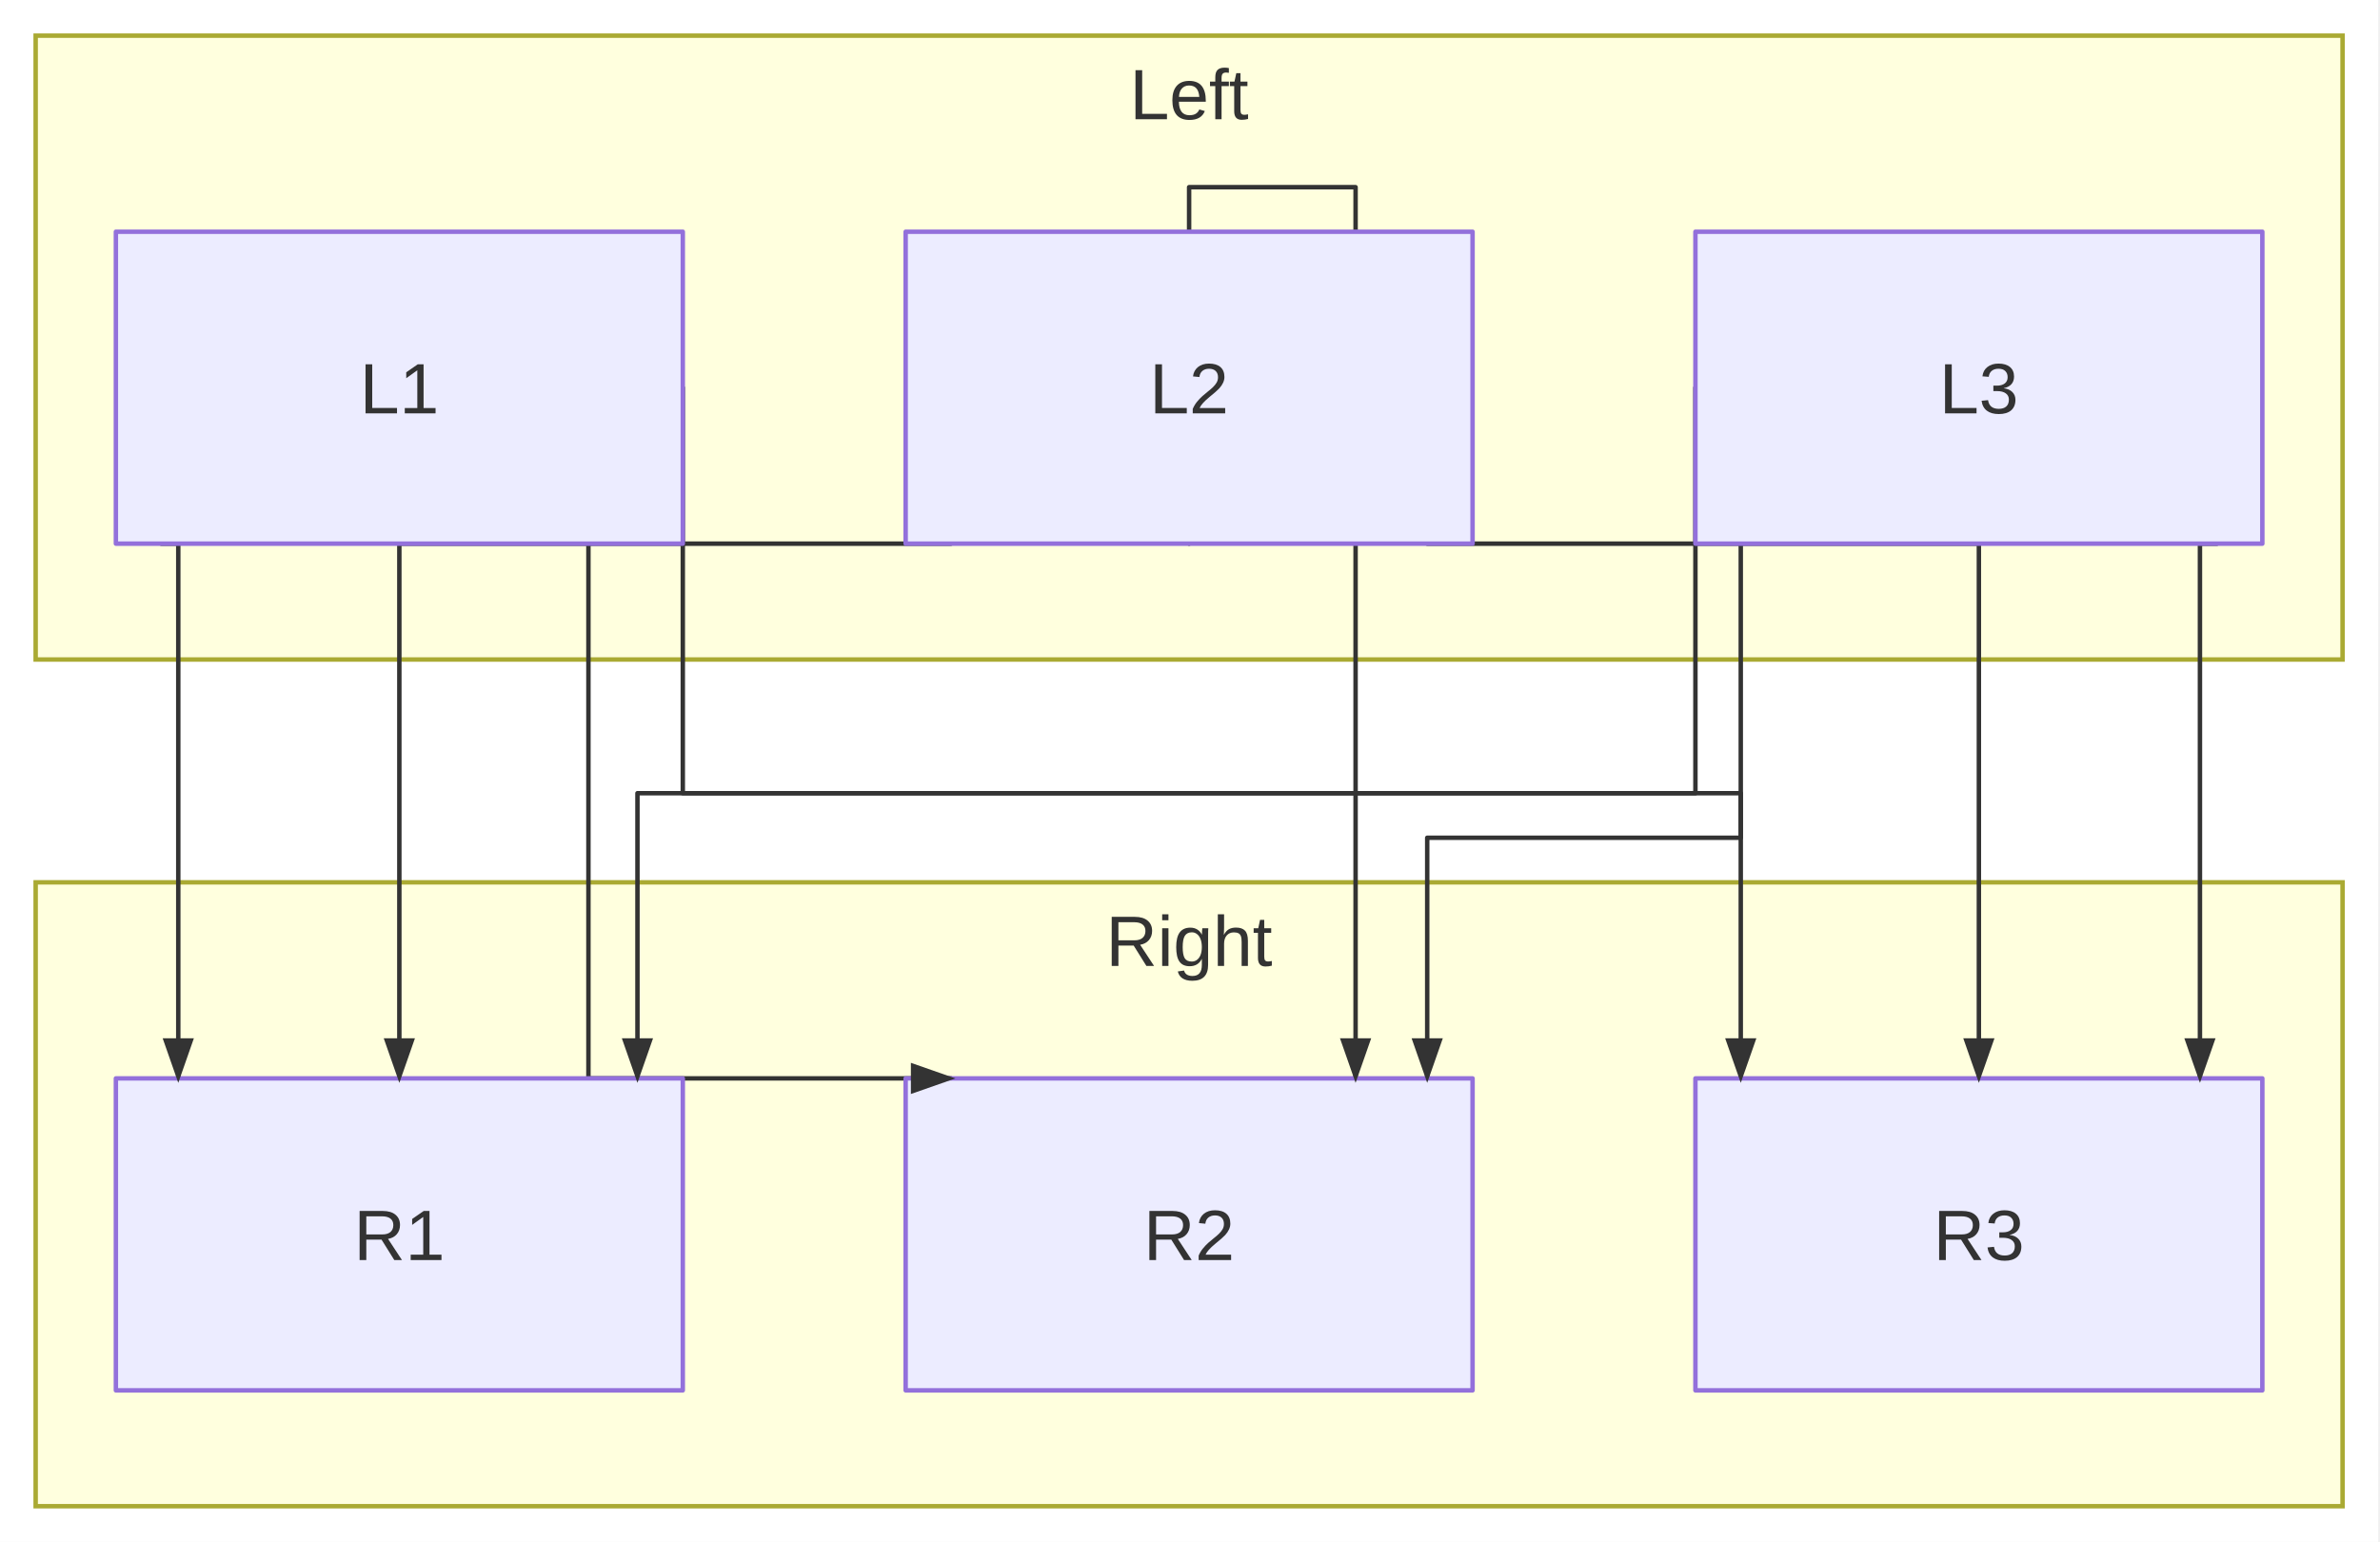
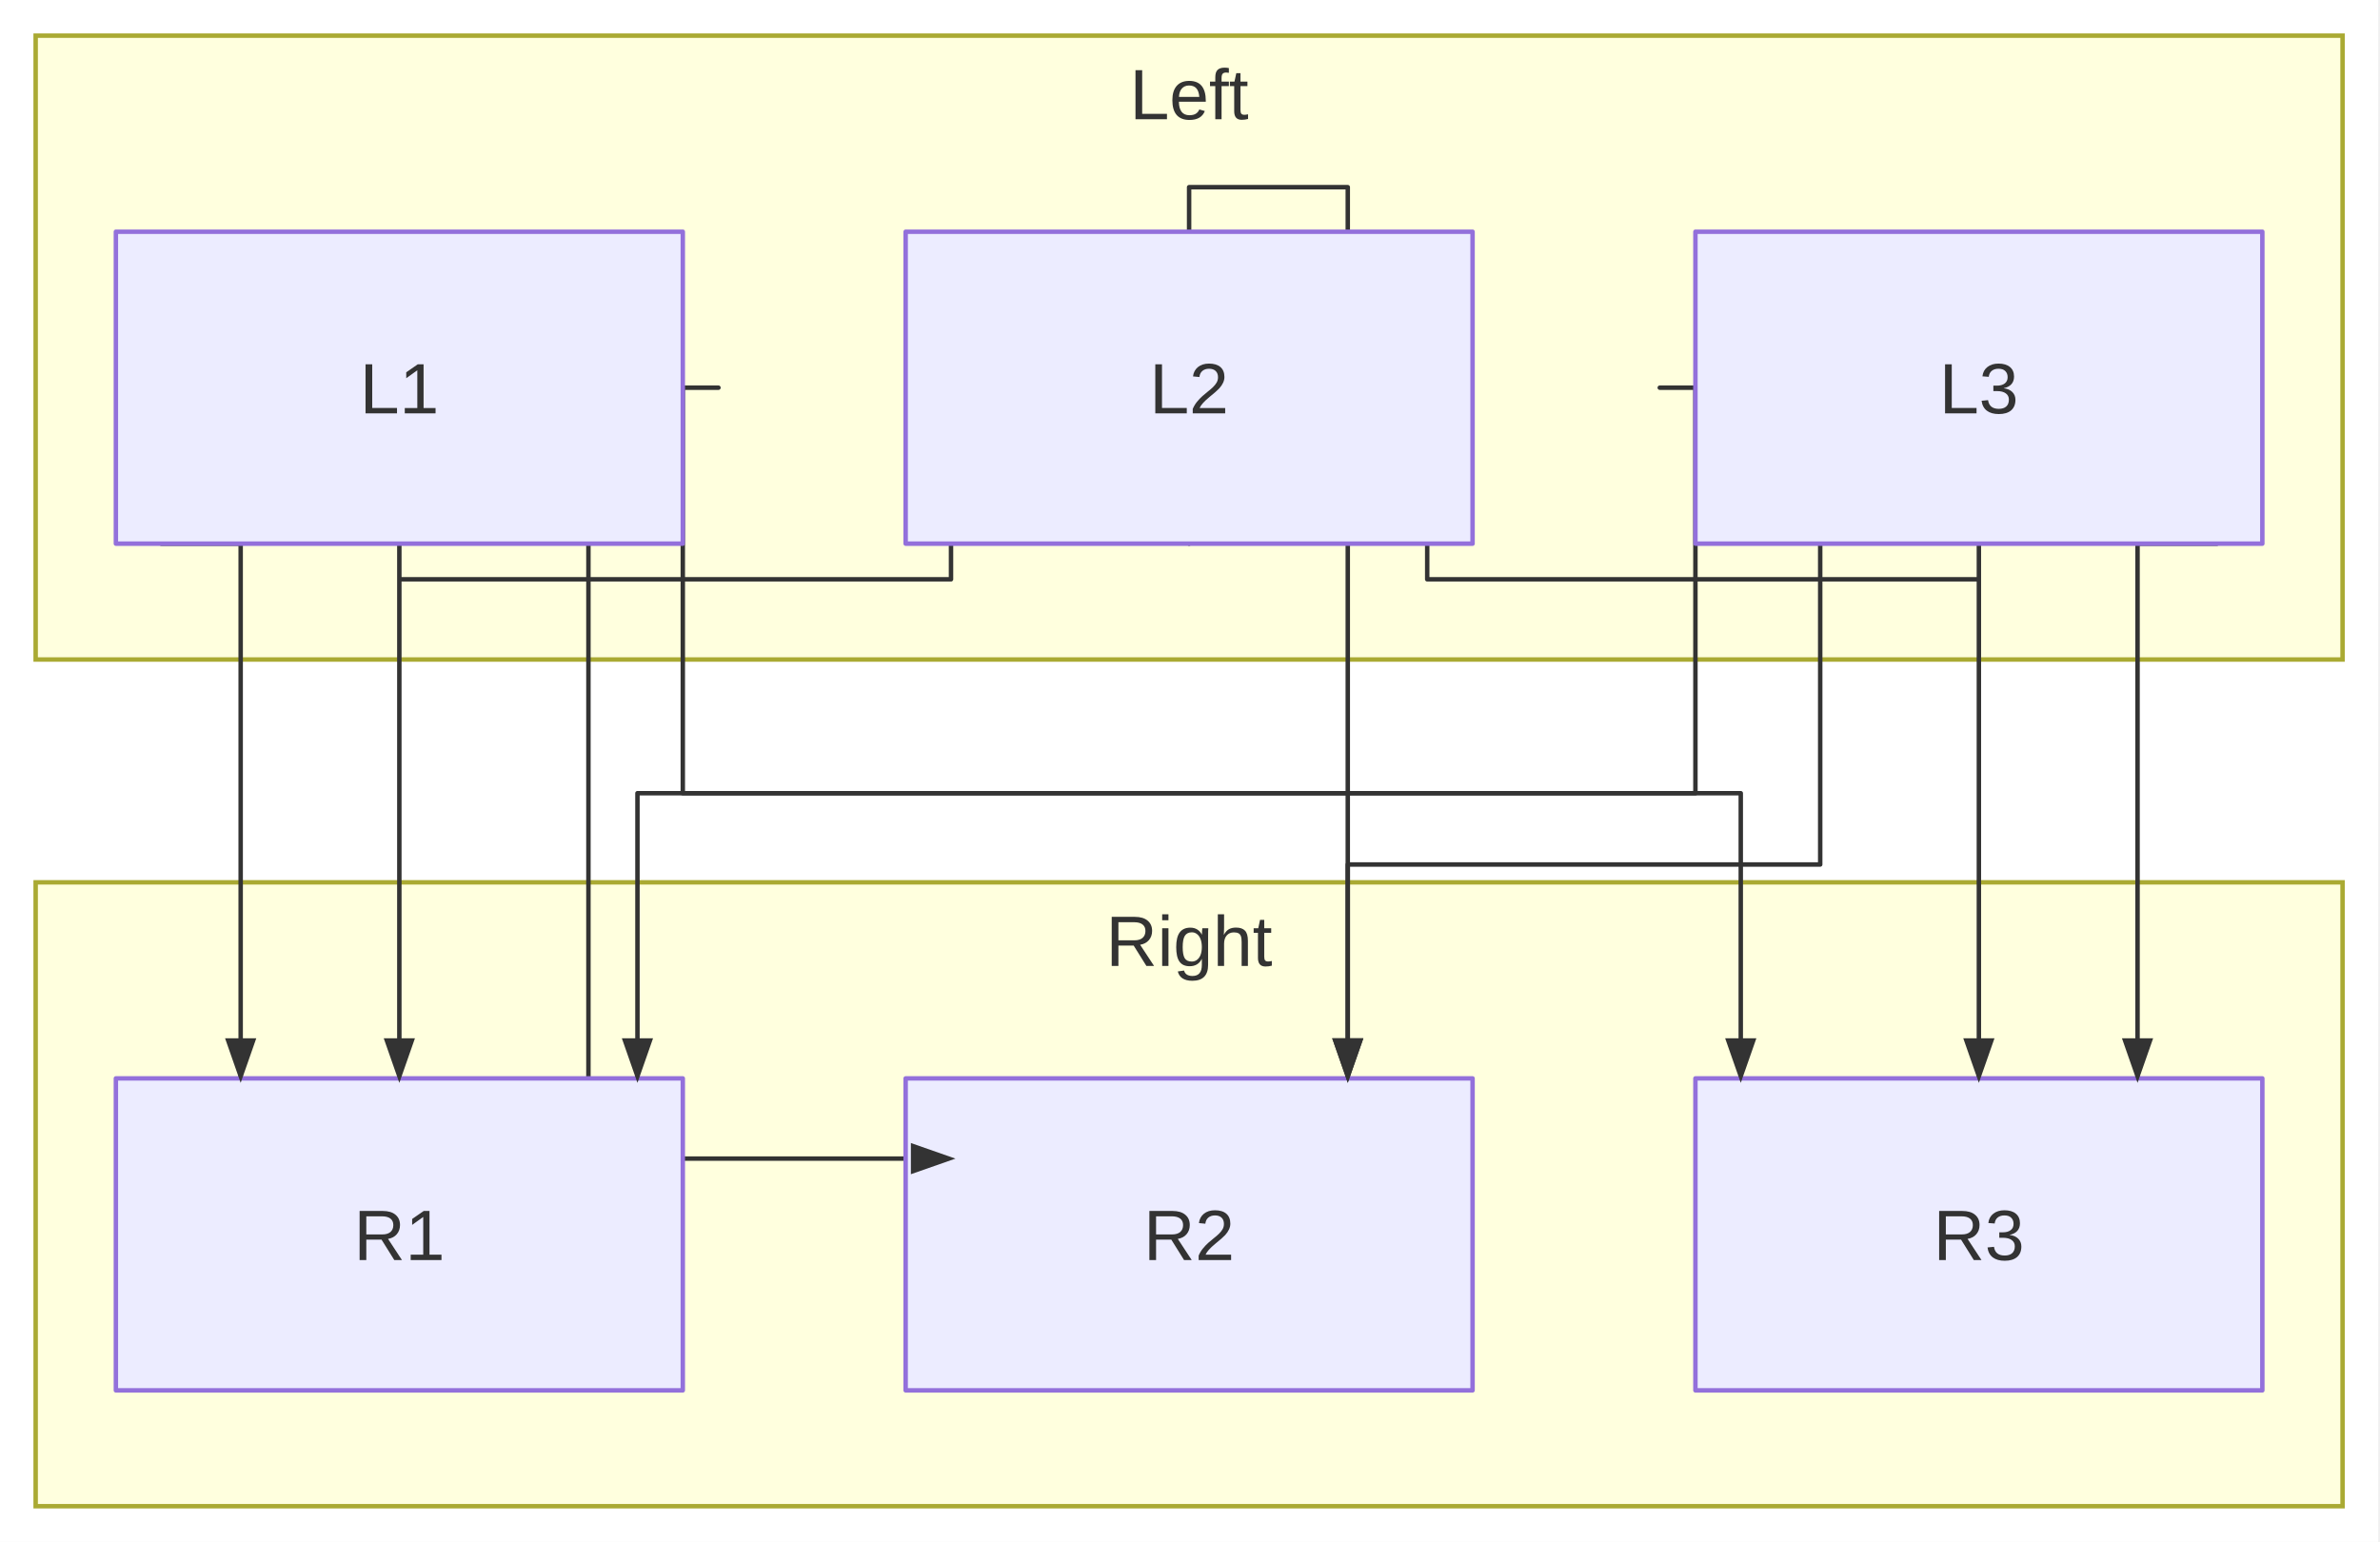
<svg xmlns="http://www.w3.org/2000/svg" width="534" height="346" viewBox="0 0 534 346">
  <rect x="0" y="0" width="533.6" height="346" fill="white" />
  <rect x="8" y="198" width="517.6" height="140" fill="#ffffde" stroke="#aaaa33" stroke-width="1" />
  <text x="266.8" y="216.76" text-anchor="middle" fill="#333" font-family="&quot;trebuchet ms&quot;, verdana, arial, sans-serif" font-size="16px">Right</text>
  <rect x="8" y="8" width="517.6" height="140" fill="#ffffde" stroke="#aaaa33" stroke-width="1" />
  <text x="266.8" y="26.76" text-anchor="middle" fill="#333" font-family="&quot;trebuchet ms&quot;, verdana, arial, sans-serif" font-size="16px">Left</text>
-   <path d="M36.176,122L40,122L40,242" fill="none" stroke="#333333" stroke-width="1" stroke-linejoin="round" stroke-linecap="round" data-edge-source="L1" data-edge-target="R1" />
-   <path d="M132.024,122L132.024,242L213.376,242" fill="none" stroke="#333333" stroke-width="1" stroke-linejoin="round" stroke-linecap="round" data-edge-source="L1" data-edge-target="R2" />
-   <path d="M153.2,87L153.2,178L390.576,178L390.576,242L390.576,242" fill="none" stroke="#333333" stroke-width="1" stroke-linejoin="round" stroke-linecap="round" data-edge-source="L1" data-edge-target="R3" />
-   <path d="M213.376,122L89.6,122L89.6,242L89.6,242" fill="none" stroke="#333333" stroke-width="1" stroke-linejoin="round" stroke-linecap="round" data-edge-source="L2" data-edge-target="R1" />
-   <path d="M266.8,122L266.8,42L304.153,42L304.153,242" fill="none" stroke="#333333" stroke-width="1" stroke-linejoin="round" stroke-linecap="round" data-edge-source="L2" data-edge-target="R2" />
-   <path d="M320.224,122L444,122L444,242L444,242" fill="none" stroke="#333333" stroke-width="1" stroke-linejoin="round" stroke-linecap="round" data-edge-source="L2" data-edge-target="R3" />
-   <path d="M380.4,87L380.4,178L143.024,178L143.024,242L143.024,242" fill="none" stroke="#333333" stroke-width="1" stroke-linejoin="round" stroke-linecap="round" data-edge-source="L3" data-edge-target="R1" />
-   <path d="M390.576,122L390.576,188L320.224,188L320.224,242L320.224,242" fill="none" stroke="#333333" stroke-width="1" stroke-linejoin="round" stroke-linecap="round" data-edge-source="L3" data-edge-target="R2" />
-   <path d="M497.424,122L493.6,122L493.6,242" fill="none" stroke="#333333" stroke-width="1" stroke-linejoin="round" stroke-linecap="round" data-edge-source="L3" data-edge-target="R3" />
+   <path d="M36.176,122L54,122L54,242" fill="none" stroke="#333333" stroke-width="1" stroke-linejoin="round" stroke-linecap="round" data-edge-source="L1" data-edge-target="R1" />
+   <path d="M132.024,122L132.024,260L213.376,260" fill="none" stroke="#333333" stroke-width="1" stroke-linejoin="round" stroke-linecap="round" data-edge-source="L1" data-edge-target="R2" />
+   <path d="M153.2,87L161.2,87L153.2,87L153.2,178L390.576,178L390.576,242" fill="none" stroke="#333333" stroke-width="1" stroke-linejoin="round" stroke-linecap="round" data-edge-source="L1" data-edge-target="R3" />
+   <path d="M213.376,122L213.376,130L89.6,130L89.6,122L89.6,242" fill="none" stroke="#333333" stroke-width="1" stroke-linejoin="round" stroke-linecap="round" data-edge-source="L2" data-edge-target="R1" />
+   <path d="M266.8,122L266.8,42L302.4,42L302.4,242" fill="none" stroke="#333333" stroke-width="1" stroke-linejoin="round" stroke-linecap="round" data-edge-source="L2" data-edge-target="R2" />
+   <path d="M320.224,122L320.224,130L444,130L444,122L444,242" fill="none" stroke="#333333" stroke-width="1" stroke-linejoin="round" stroke-linecap="round" data-edge-source="L2" data-edge-target="R3" />
+   <path d="M380.4,87L372.4,87L380.4,87L380.4,178L143.024,178L143.024,242" fill="none" stroke="#333333" stroke-width="1" stroke-linejoin="round" stroke-linecap="round" data-edge-source="L3" data-edge-target="R1" />
+   <path d="M408.4,122L408.4,194L302.4,194L302.4,242" fill="none" stroke="#333333" stroke-width="1" stroke-linejoin="round" stroke-linecap="round" data-edge-source="L3" data-edge-target="R2" />
+   <path d="M497.424,122L479.6,122L479.6,242" fill="none" stroke="#333333" stroke-width="1" stroke-linejoin="round" stroke-linecap="round" data-edge-source="L3" data-edge-target="R3" />
  <path d="M26,52 H153.2 V122 H26 Z" fill="#ECECFF" stroke="#9370DB" stroke-width="1" stroke-linejoin="round" stroke-linecap="round" />
  <path d="M203.2,52 H330.4 V122 H203.2 Z" fill="#ECECFF" stroke="#9370DB" stroke-width="1" stroke-linejoin="round" stroke-linecap="round" />
  <path d="M380.4,52 H507.6 V122 H380.4 Z" fill="#ECECFF" stroke="#9370DB" stroke-width="1" stroke-linejoin="round" stroke-linecap="round" />
  <path d="M26,242 H153.2 V312 H26 Z" fill="#ECECFF" stroke="#9370DB" stroke-width="1" stroke-linejoin="round" stroke-linecap="round" />
  <path d="M203.2,242 H330.4 V312 H203.2 Z" fill="#ECECFF" stroke="#9370DB" stroke-width="1" stroke-linejoin="round" stroke-linecap="round" />
  <path d="M380.4,242 H507.6 V312 H380.4 Z" fill="#ECECFF" stroke="#9370DB" stroke-width="1" stroke-linejoin="round" stroke-linecap="round" />
-   <polygon points="40,243 36.5,233 43.5,233" fill="#333333" stroke="none" />
-   <polygon points="214.376,242 204.376,245.5 204.376,238.5" fill="#333333" stroke="none" />
+   <polygon points="54,243 50.5,233 57.5,233" fill="#333333" stroke="none" />
+   <polygon points="214.376,260 204.376,263.5 204.376,256.5" fill="#333333" stroke="none" />
  <polygon points="390.576,243 387.076,233 394.076,233" fill="#333333" stroke="none" />
  <polygon points="89.6,243 86.1,233 93.1,233" fill="#333333" stroke="none" />
-   <polygon points="304.153,243 300.653,233 307.653,233" fill="#333333" stroke="none" />
+   <polygon points="302.4,243 298.9,233 305.9,233" fill="#333333" stroke="none" />
  <polygon points="444,243 440.5,233 447.5,233" fill="#333333" stroke="none" />
  <polygon points="143.024,243 139.524,233 146.524,233" fill="#333333" stroke="none" />
-   <polygon points="320.224,243 316.724,233 323.724,233" fill="#333333" stroke="none" />
-   <polygon points="493.6,243 490.1,233 497.1,233" fill="#333333" stroke="none" />
+   <polygon points="302.4,243 298.9,233 305.9,233" fill="#333333" stroke="none" />
+   <polygon points="479.6,243 476.1,233 483.1,233" fill="#333333" stroke="none" />
  <text x="89.6" y="92.76" text-anchor="middle" fill="#333" font-family="&quot;trebuchet ms&quot;, verdana, arial, sans-serif" font-size="16" font-weight="normal">L1</text>
  <text x="266.8" y="92.76" text-anchor="middle" fill="#333" font-family="&quot;trebuchet ms&quot;, verdana, arial, sans-serif" font-size="16" font-weight="normal">L2</text>
  <text x="444" y="92.76" text-anchor="middle" fill="#333" font-family="&quot;trebuchet ms&quot;, verdana, arial, sans-serif" font-size="16" font-weight="normal">L3</text>
  <text x="89.6" y="282.76" text-anchor="middle" fill="#333" font-family="&quot;trebuchet ms&quot;, verdana, arial, sans-serif" font-size="16" font-weight="normal">R1</text>
  <text x="266.8" y="282.76" text-anchor="middle" fill="#333" font-family="&quot;trebuchet ms&quot;, verdana, arial, sans-serif" font-size="16" font-weight="normal">R2</text>
  <text x="444" y="282.76" text-anchor="middle" fill="#333" font-family="&quot;trebuchet ms&quot;, verdana, arial, sans-serif" font-size="16" font-weight="normal">R3</text>
</svg>
